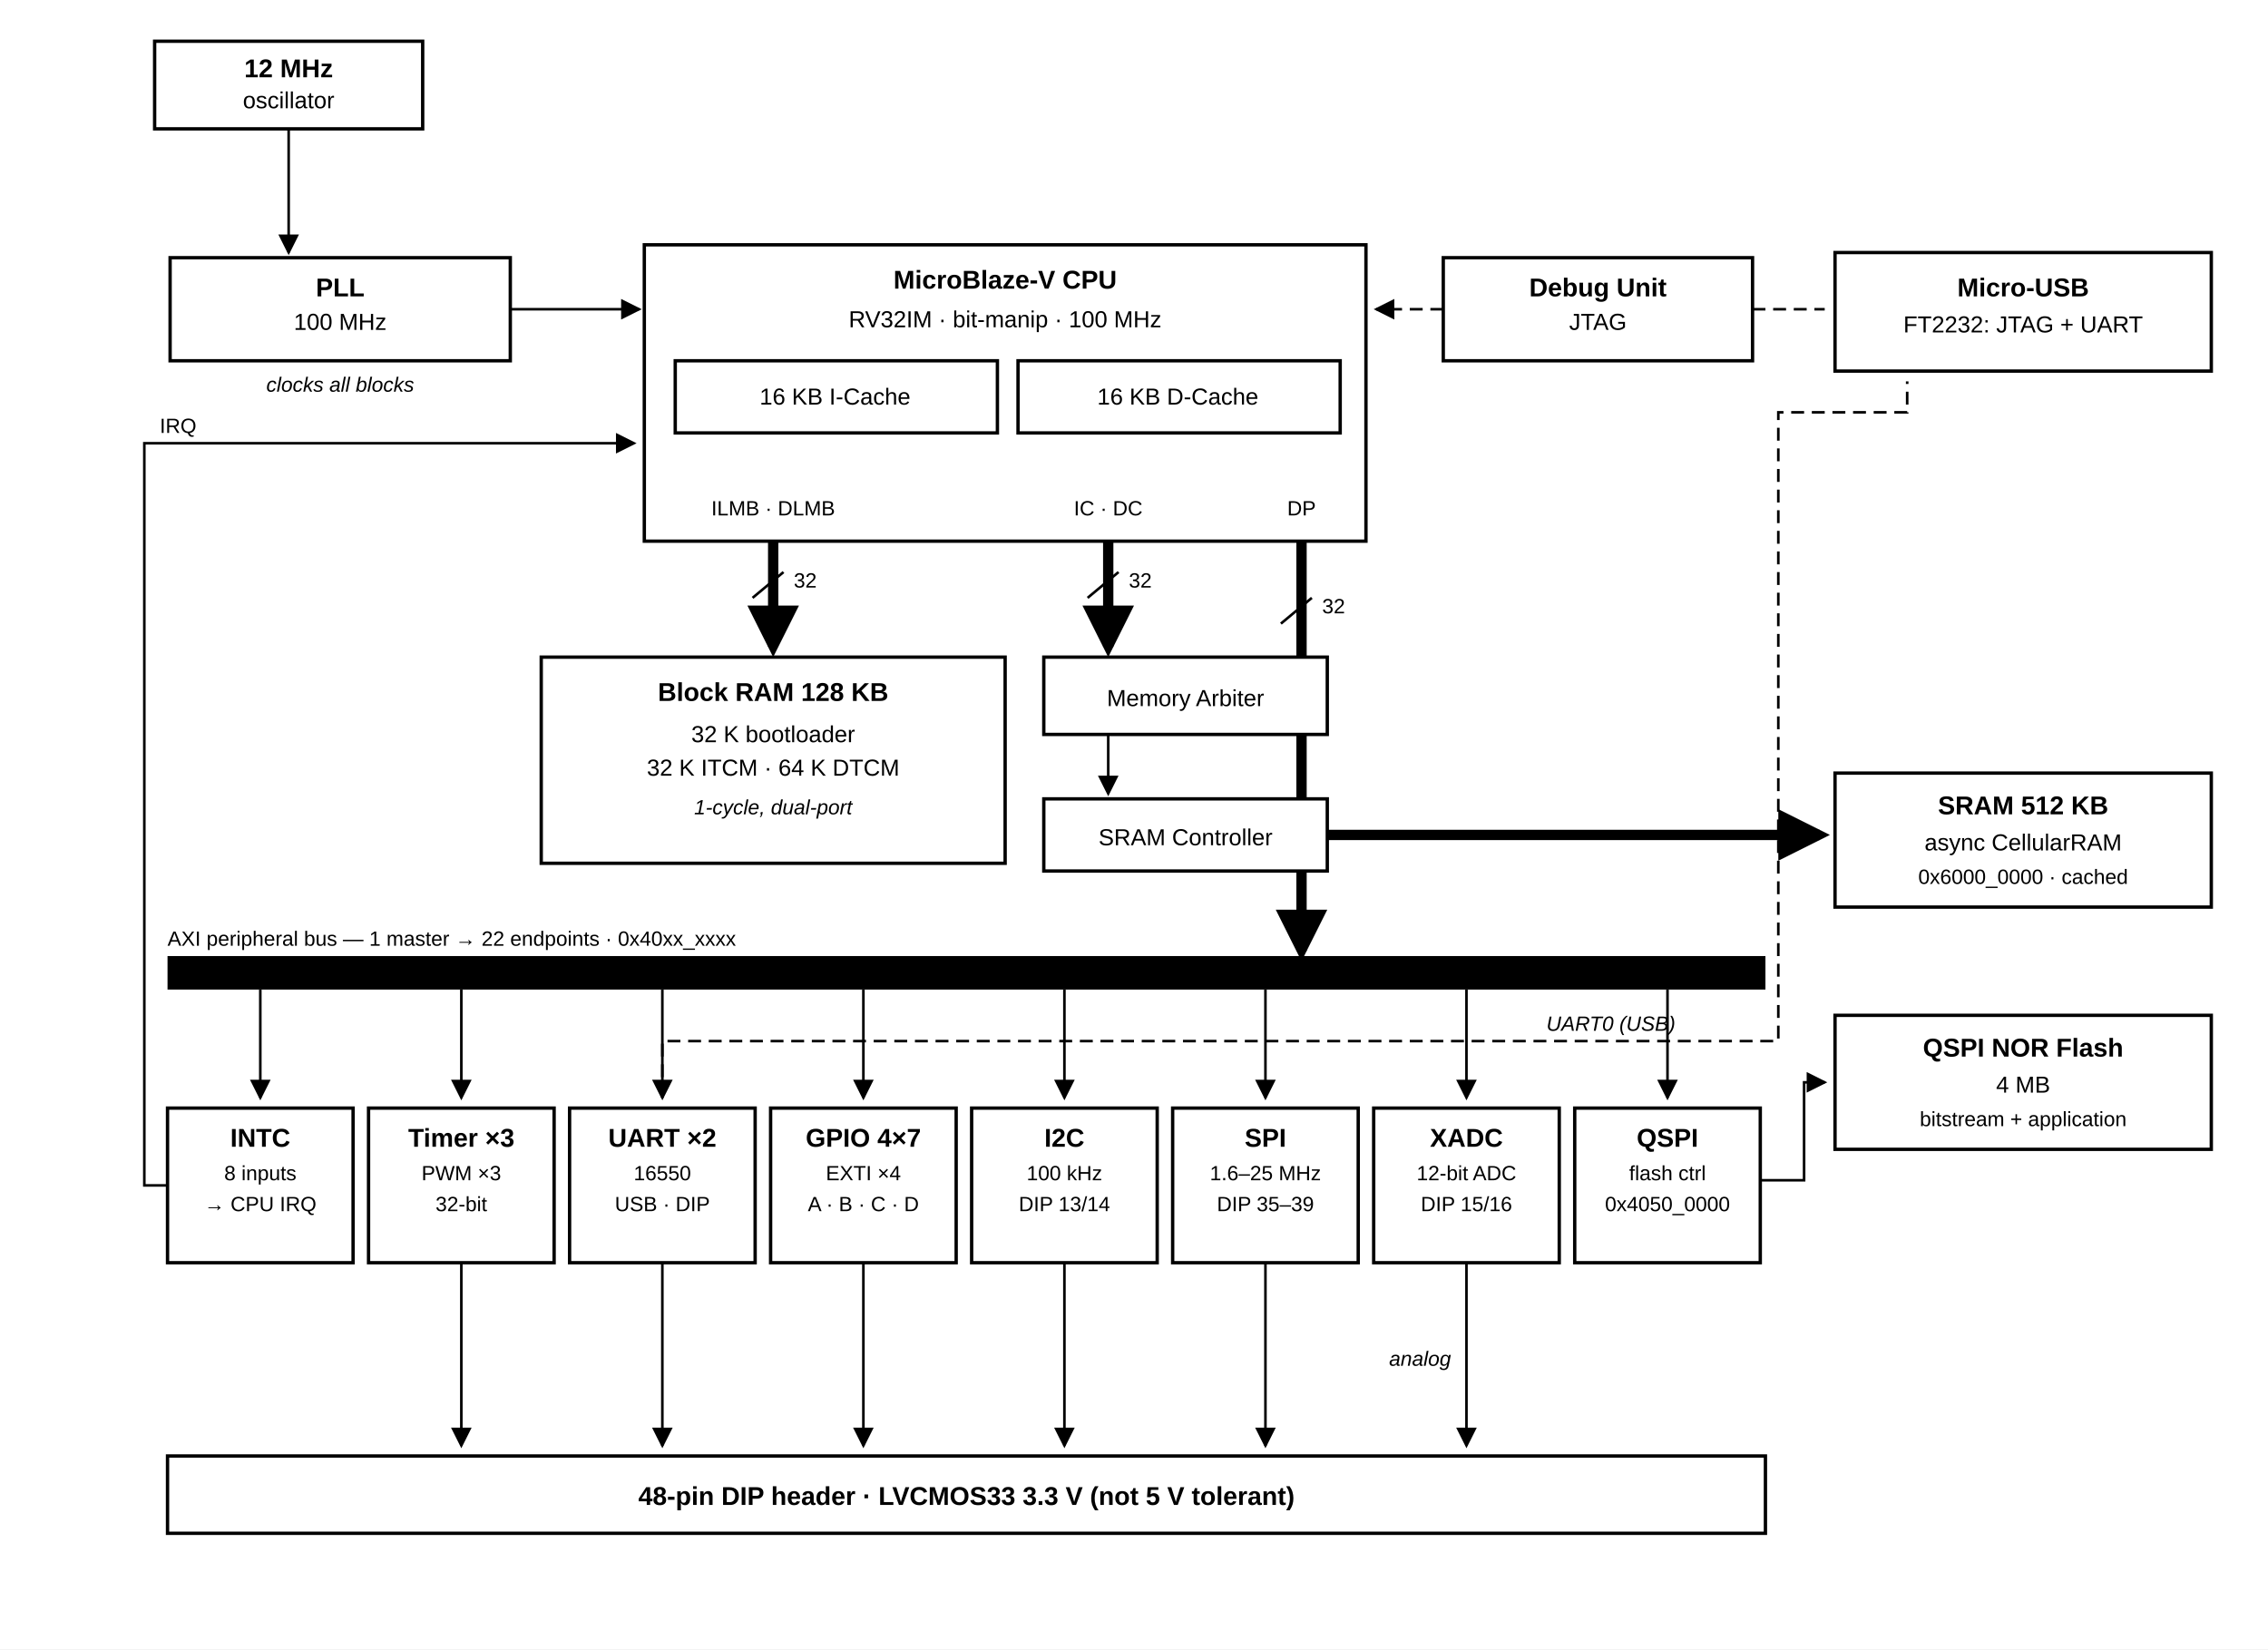
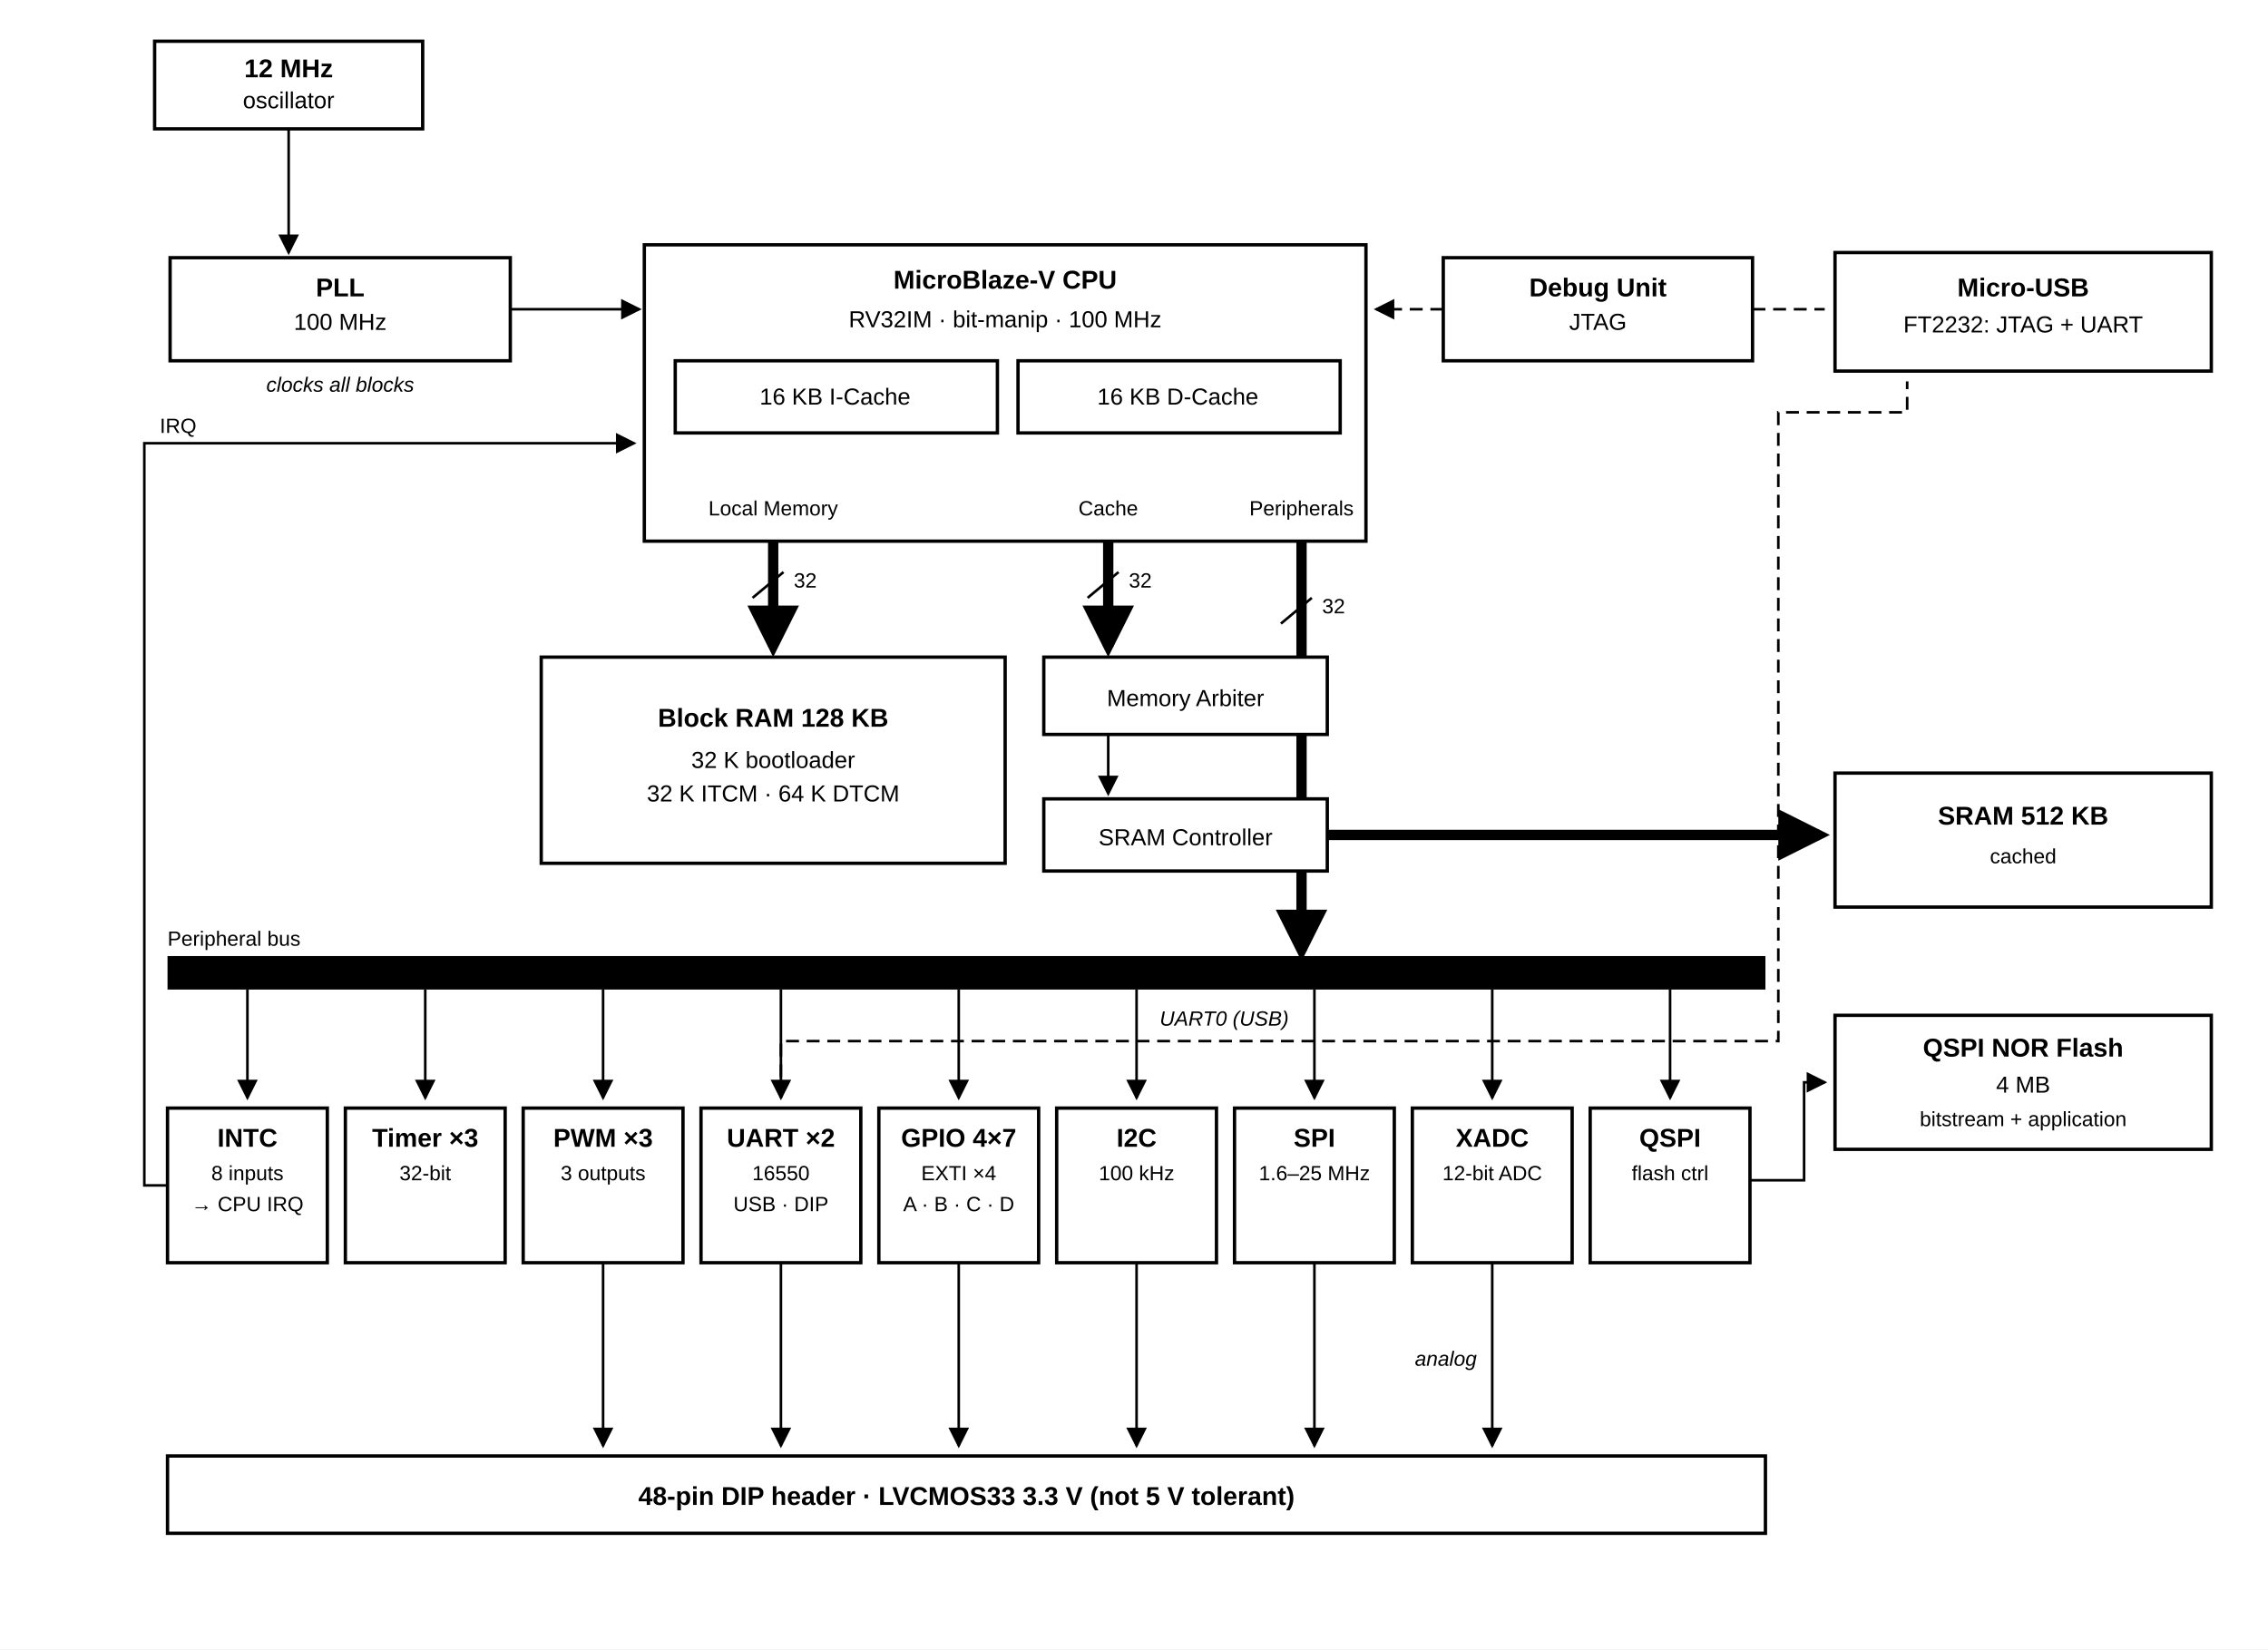
<svg xmlns="http://www.w3.org/2000/svg" viewBox="0 0 880 640" font-family="Liberation Sans, Helvetica, Arial, sans-serif" fill="black">
  <rect x="0" y="0" width="880" height="640" fill="white" />
  <defs>
    <marker id="arr" markerWidth="8" markerHeight="8" refX="7" refY="4" orient="auto">
      <path d="M0,0 L8,4 L0,8 z" />
    </marker>
    <marker id="arrb" markerWidth="5" markerHeight="5" refX="4" refY="2.5" orient="auto">
      <path d="M0,0 L5,2.5 L0,5 z" />
    </marker>
  </defs>
  <style>
    .box  { fill:white; stroke:black; stroke-width:1.3; }
    .bus  { stroke:black; stroke-width:4;   fill:none; marker-end:url(#arrb); }
    .wire { stroke:black; stroke-width:1;   fill:none; marker-end:url(#arr); }
    .dash { stroke:black; stroke-width:1;   fill:none; stroke-dasharray:5 3; }
    .bnd  { stroke:black; stroke-width:1.2; fill:none; stroke-dasharray:7 4; }
    .t    { font-size:9px; }
    .tb   { font-size:10px; font-weight:bold; }
    .ts   { font-size:8px; }
    .ti   { font-size:8px; font-style:italic; }
  </style>
  <rect class="box" x="60" y="16" width="104" height="34" />
  <text class="tb" x="112" y="30" text-anchor="middle">12 MHz</text>
  <text class="t" x="112" y="42" text-anchor="middle">oscillator</text>
  <line class="wire" x1="112" y1="50" x2="112" y2="98" />
  <rect class="box" x="66" y="100" width="132" height="40" />
  <text class="tb" x="132" y="115" text-anchor="middle">PLL</text>
  <text class="t" x="132" y="128" text-anchor="middle">100 MHz</text>
  <line class="wire" x1="198" y1="120" x2="248" y2="120" />
  <text class="ti" x="132" y="152" text-anchor="middle">clocks all blocks</text>
  <rect class="box" x="250" y="95" width="280" height="115" />
  <text class="tb" x="390" y="112" text-anchor="middle" font-size="12">MicroBlaze-V CPU</text>
  <text class="t" x="390" y="127" text-anchor="middle">RV32IM · bit-manip · 100 MHz</text>
  <rect class="box" x="262" y="140" width="125" height="28" />
  <text class="t" x="324" y="157" text-anchor="middle">16 KB I-Cache</text>
  <rect class="box" x="395" y="140" width="125" height="28" />
  <text class="t" x="457" y="157" text-anchor="middle">16 KB D-Cache</text>
-   <text class="ts" x="300" y="200" text-anchor="middle">ILMB · DLMB</text>
-   <text class="ts" x="430" y="200" text-anchor="middle">IC · DC</text>
-   <text class="ts" x="505" y="200" text-anchor="middle">DP</text>
+   <text class="ts" x="300" y="200" text-anchor="middle">Local Memory</text>
+   <text class="ts" x="430" y="200" text-anchor="middle">Cache</text>
+   <text class="ts" x="505" y="200" text-anchor="middle">Peripherals</text>
  <rect class="box" x="560" y="100" width="120" height="40" />
  <text class="tb" x="620" y="115" text-anchor="middle">Debug Unit</text>
  <text class="t" x="620" y="128" text-anchor="middle">JTAG</text>
  <line class="dash" x1="560" y1="120" x2="534" y2="120" marker-end="url(#arr)" />
  <line class="dash" x1="680" y1="120" x2="708" y2="120" />
  <rect class="box" x="712" y="98" width="146" height="46" />
  <text class="tb" x="785" y="115" text-anchor="middle">Micro-USB</text>
  <text class="t" x="785" y="129" text-anchor="middle">FT2232: JTAG + UART</text>
  <line class="bus" x1="300" y1="210" x2="300" y2="251" />
  <line x1="292" y1="232" x2="304" y2="222" stroke="black" stroke-width="1" />
  <text class="ts" x="308" y="228">32</text>
  <line class="bus" x1="430" y1="210" x2="430" y2="251" />
  <line x1="422" y1="232" x2="434" y2="222" stroke="black" stroke-width="1" />
  <text class="ts" x="438" y="228">32</text>
  <line class="bus" x1="505" y1="210" x2="505" y2="369" />
  <line x1="497" y1="242" x2="509" y2="232" stroke="black" stroke-width="1" />
  <text class="ts" x="513" y="238">32</text>
  <rect class="box" x="210" y="255" width="180" height="80" />
-   <text class="tb" x="300" y="272" text-anchor="middle">Block RAM 128 KB</text>
-   <text class="t" x="300" y="288" text-anchor="middle">32 K bootloader</text>
-   <text class="t" x="300" y="301" text-anchor="middle">32 K ITCM · 64 K DTCM</text>
-   <text class="ti" x="300" y="316" text-anchor="middle">1-cycle, dual-port</text>
+   <text class="tb" x="300" y="282" text-anchor="middle">Block RAM 128 KB</text>
+   <text class="t" x="300" y="298" text-anchor="middle">32 K bootloader</text>
+   <text class="t" x="300" y="311" text-anchor="middle">32 K ITCM · 64 K DTCM</text>
  <rect class="box" x="405" y="255" width="110" height="30" />
  <text class="t" x="460" y="274" text-anchor="middle">Memory Arbiter</text>
  <line class="wire" x1="430" y1="285" x2="430" y2="308" />
  <rect class="box" x="405" y="310" width="110" height="28" />
  <text class="t" x="460" y="328" text-anchor="middle">SRAM Controller</text>
  <line class="bus" x1="515" y1="324" x2="706" y2="324" />
  <rect class="box" x="712" y="300" width="146" height="52" />
-   <text class="tb" x="785" y="316" text-anchor="middle">SRAM 512 KB</text>
-   <text class="t" x="785" y="330" text-anchor="middle">async CellularRAM</text>
-   <text class="ts" x="785" y="343" text-anchor="middle">0x6000_0000 · cached</text>
-   <text class="ts" x="65" y="367">AXI peripheral bus — 1 master → 22 endpoints · 0x40xx_xxxx</text>
+   <text class="tb" x="785" y="320" text-anchor="middle">SRAM 512 KB</text>
+   <text class="ts" x="785" y="335" text-anchor="middle">cached</text>
+   <text class="ts" x="65" y="367">Peripheral bus</text>
  <rect x="65" y="371" width="620" height="13" fill="black" />
-   <line class="wire" x1="101" y1="384" x2="101" y2="426" />
-   <line class="wire" x1="179" y1="384" x2="179" y2="426" />
-   <line class="wire" x1="257" y1="384" x2="257" y2="426" />
-   <line class="wire" x1="335" y1="384" x2="335" y2="426" />
-   <line class="wire" x1="413" y1="384" x2="413" y2="426" />
-   <line class="wire" x1="491" y1="384" x2="491" y2="426" />
-   <line class="wire" x1="569" y1="384" x2="569" y2="426" />
-   <line class="wire" x1="647" y1="384" x2="647" y2="426" />
-   <rect class="box" x="65" y="430" width="72" height="60" />
-   <text class="tb" x="101" y="445" text-anchor="middle">INTC</text>
-   <text class="ts" x="101" y="458" text-anchor="middle">8 inputs</text>
-   <text class="ts" x="101" y="470" text-anchor="middle">→ CPU IRQ</text>
-   <rect class="box" x="143" y="430" width="72" height="60" />
-   <text class="tb" x="179" y="445" text-anchor="middle">Timer ×3</text>
-   <text class="ts" x="179" y="458" text-anchor="middle">PWM ×3</text>
-   <text class="ts" x="179" y="470" text-anchor="middle">32-bit</text>
-   <rect class="box" x="221" y="430" width="72" height="60" />
-   <text class="tb" x="257" y="445" text-anchor="middle">UART ×2</text>
-   <text class="ts" x="257" y="458" text-anchor="middle">16550</text>
-   <text class="ts" x="257" y="470" text-anchor="middle">USB · DIP</text>
-   <rect class="box" x="299" y="430" width="72" height="60" />
-   <text class="tb" x="335" y="445" text-anchor="middle">GPIO 4×7</text>
-   <text class="ts" x="335" y="458" text-anchor="middle">EXTI ×4</text>
-   <text class="ts" x="335" y="470" text-anchor="middle">A · B · C · D</text>
-   <rect class="box" x="377" y="430" width="72" height="60" />
-   <text class="tb" x="413" y="445" text-anchor="middle">I2C</text>
-   <text class="ts" x="413" y="458" text-anchor="middle">100 kHz</text>
-   <text class="ts" x="413" y="470" text-anchor="middle">DIP 13/14</text>
-   <rect class="box" x="455" y="430" width="72" height="60" />
-   <text class="tb" x="491" y="445" text-anchor="middle">SPI</text>
-   <text class="ts" x="491" y="458" text-anchor="middle">1.6–25 MHz</text>
-   <text class="ts" x="491" y="470" text-anchor="middle">DIP 35–39</text>
-   <rect class="box" x="533" y="430" width="72" height="60" />
-   <text class="tb" x="569" y="445" text-anchor="middle">XADC</text>
-   <text class="ts" x="569" y="458" text-anchor="middle">12-bit ADC</text>
-   <text class="ts" x="569" y="470" text-anchor="middle">DIP 15/16</text>
-   <rect class="box" x="611" y="430" width="72" height="60" />
-   <text class="tb" x="647" y="445" text-anchor="middle">QSPI</text>
-   <text class="ts" x="647" y="458" text-anchor="middle">flash ctrl</text>
-   <text class="ts" x="647" y="470" text-anchor="middle">0x4050_0000</text>
+   <line class="wire" x1="96" y1="384" x2="96" y2="426" />
+   <line class="wire" x1="165" y1="384" x2="165" y2="426" />
+   <line class="wire" x1="234" y1="384" x2="234" y2="426" />
+   <line class="wire" x1="303" y1="384" x2="303" y2="426" />
+   <line class="wire" x1="372" y1="384" x2="372" y2="426" />
+   <line class="wire" x1="441" y1="384" x2="441" y2="426" />
+   <line class="wire" x1="510" y1="384" x2="510" y2="426" />
+   <line class="wire" x1="579" y1="384" x2="579" y2="426" />
+   <line class="wire" x1="648" y1="384" x2="648" y2="426" />
+   <rect class="box" x="65" y="430" width="62" height="60" />
+   <text class="tb" x="96" y="445" text-anchor="middle">INTC</text>
+   <text class="ts" x="96" y="458" text-anchor="middle">8 inputs</text>
+   <text class="ts" x="96" y="470" text-anchor="middle">→ CPU IRQ</text>
+   <rect class="box" x="134" y="430" width="62" height="60" />
+   <text class="tb" x="165" y="445" text-anchor="middle">Timer ×3</text>
+   <text class="ts" x="165" y="458" text-anchor="middle">32-bit</text>
+   <rect class="box" x="203" y="430" width="62" height="60" />
+   <text class="tb" x="234" y="445" text-anchor="middle">PWM ×3</text>
+   <text class="ts" x="234" y="458" text-anchor="middle">3 outputs</text>
+   <rect class="box" x="272" y="430" width="62" height="60" />
+   <text class="tb" x="303" y="445" text-anchor="middle">UART ×2</text>
+   <text class="ts" x="303" y="458" text-anchor="middle">16550</text>
+   <text class="ts" x="303" y="470" text-anchor="middle">USB · DIP</text>
+   <rect class="box" x="341" y="430" width="62" height="60" />
+   <text class="tb" x="372" y="445" text-anchor="middle">GPIO 4×7</text>
+   <text class="ts" x="372" y="458" text-anchor="middle">EXTI ×4</text>
+   <text class="ts" x="372" y="470" text-anchor="middle">A · B · C · D</text>
+   <rect class="box" x="410" y="430" width="62" height="60" />
+   <text class="tb" x="441" y="445" text-anchor="middle">I2C</text>
+   <text class="ts" x="441" y="458" text-anchor="middle">100 kHz</text>
+   <rect class="box" x="479" y="430" width="62" height="60" />
+   <text class="tb" x="510" y="445" text-anchor="middle">SPI</text>
+   <text class="ts" x="510" y="458" text-anchor="middle">1.6–25 MHz</text>
+   <rect class="box" x="548" y="430" width="62" height="60" />
+   <text class="tb" x="579" y="445" text-anchor="middle">XADC</text>
+   <text class="ts" x="579" y="458" text-anchor="middle">12-bit ADC</text>
+   <rect class="box" x="617" y="430" width="62" height="60" />
+   <text class="tb" x="648" y="445" text-anchor="middle">QSPI</text>
+   <text class="ts" x="648" y="458" text-anchor="middle">flash ctrl</text>
  <polyline class="wire" points="65,460 56,460 56,172 246,172" />
  <text class="ts" x="62" y="168">IRQ</text>
-   <polyline class="wire" points="683,458 700,458 700,420 708,420" />
+   <polyline class="wire" points="679,458 700,458 700,420 708,420" />
  <rect class="box" x="712" y="394" width="146" height="52" />
  <text class="tb" x="785" y="410" text-anchor="middle">QSPI NOR Flash</text>
  <text class="t" x="785" y="424" text-anchor="middle">4 MB</text>
  <text class="ts" x="785" y="437" text-anchor="middle">bitstream + application</text>
-   <polyline class="dash" points="257,426 257,404 690,404 690,160 740,160 740,148" />
-   <text class="ti" x="600" y="400">UART0 (USB)</text>
-   <line class="wire" x1="179" y1="490" x2="179" y2="561" />
-   <line class="wire" x1="257" y1="490" x2="257" y2="561" />
-   <line class="wire" x1="335" y1="490" x2="335" y2="561" />
-   <line class="wire" x1="413" y1="490" x2="413" y2="561" />
-   <line class="wire" x1="491" y1="490" x2="491" y2="561" />
-   <line class="wire" x1="569" y1="490" x2="569" y2="561" />
-   <text class="ti" x="563" y="530" text-anchor="end">analog</text>
+   <polyline class="dash" points="303,426 303,404 690,404 690,160 740,160 740,148" />
+   <text class="ti" x="475" y="398" text-anchor="middle">UART0 (USB)</text>
+   <line class="wire" x1="234" y1="490" x2="234" y2="561" />
+   <line class="wire" x1="303" y1="490" x2="303" y2="561" />
+   <line class="wire" x1="372" y1="490" x2="372" y2="561" />
+   <line class="wire" x1="441" y1="490" x2="441" y2="561" />
+   <line class="wire" x1="510" y1="490" x2="510" y2="561" />
+   <line class="wire" x1="579" y1="490" x2="579" y2="561" />
+   <text class="ti" x="573" y="530" text-anchor="end">analog</text>
  <rect class="box" x="65" y="565" width="620" height="30" />
  <text class="tb" x="375" y="584" text-anchor="middle">48-pin DIP header · LVCMOS33 3.3 V (not 5 V tolerant)</text>
</svg>
